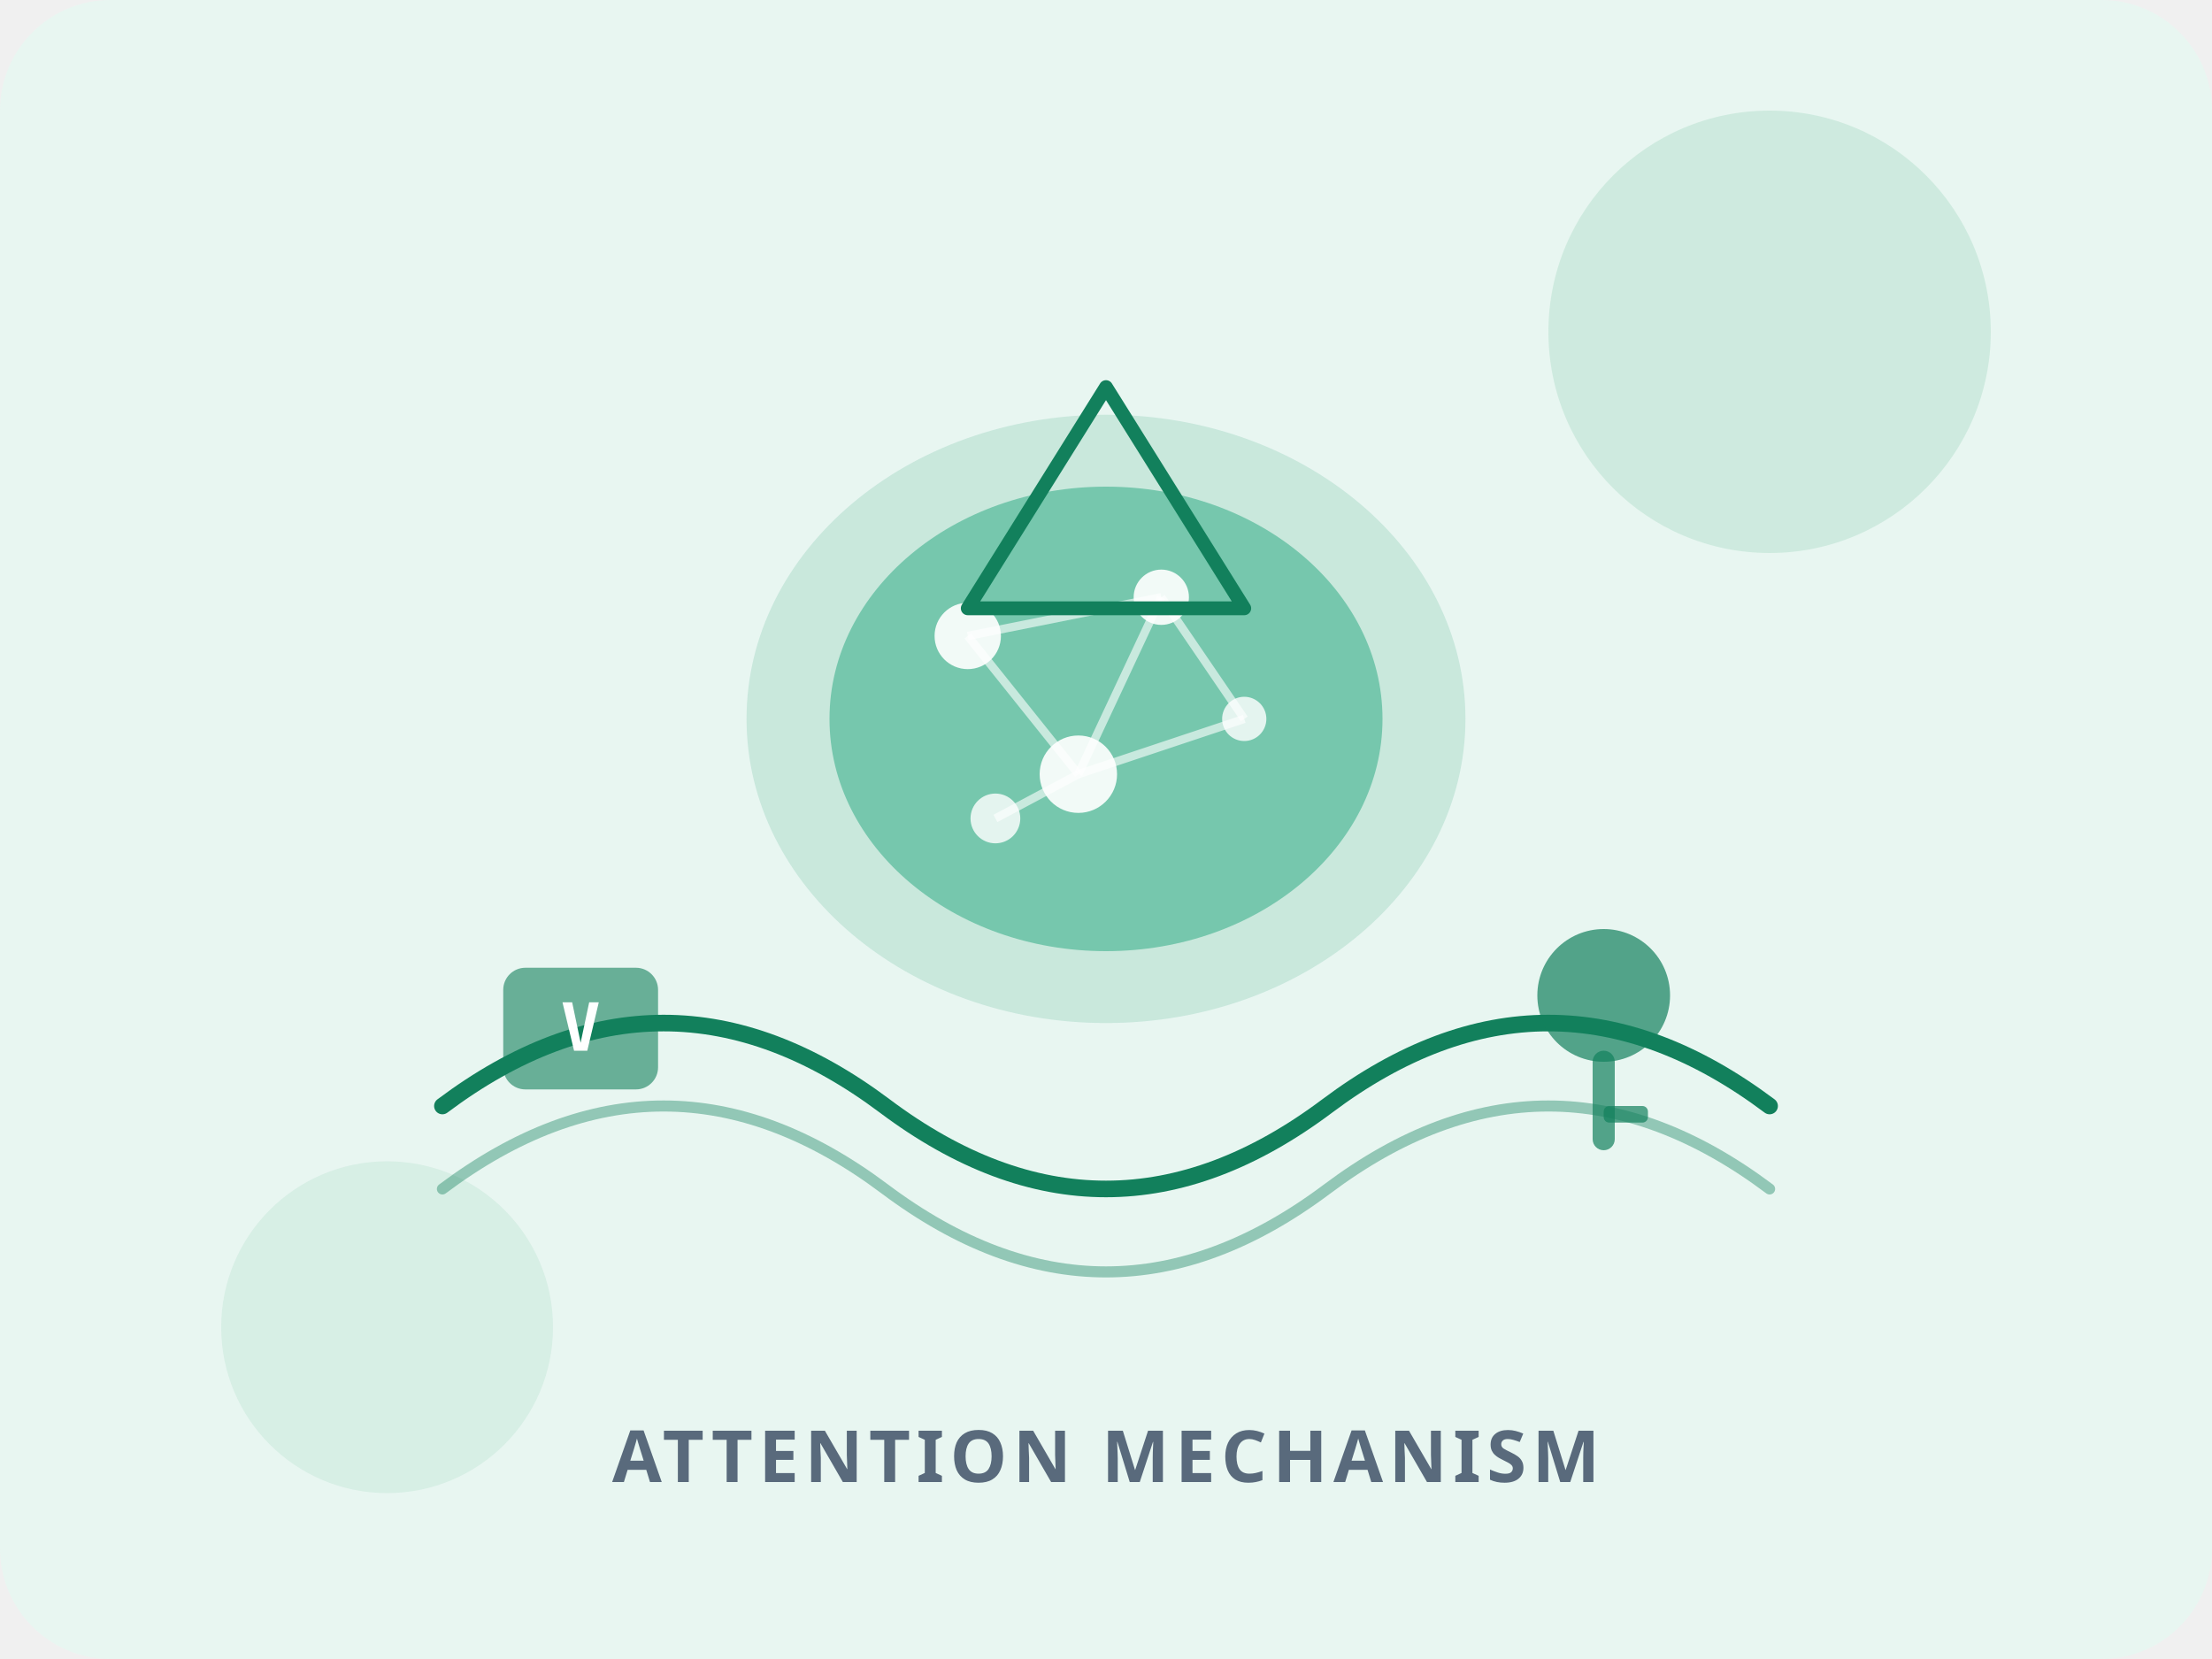
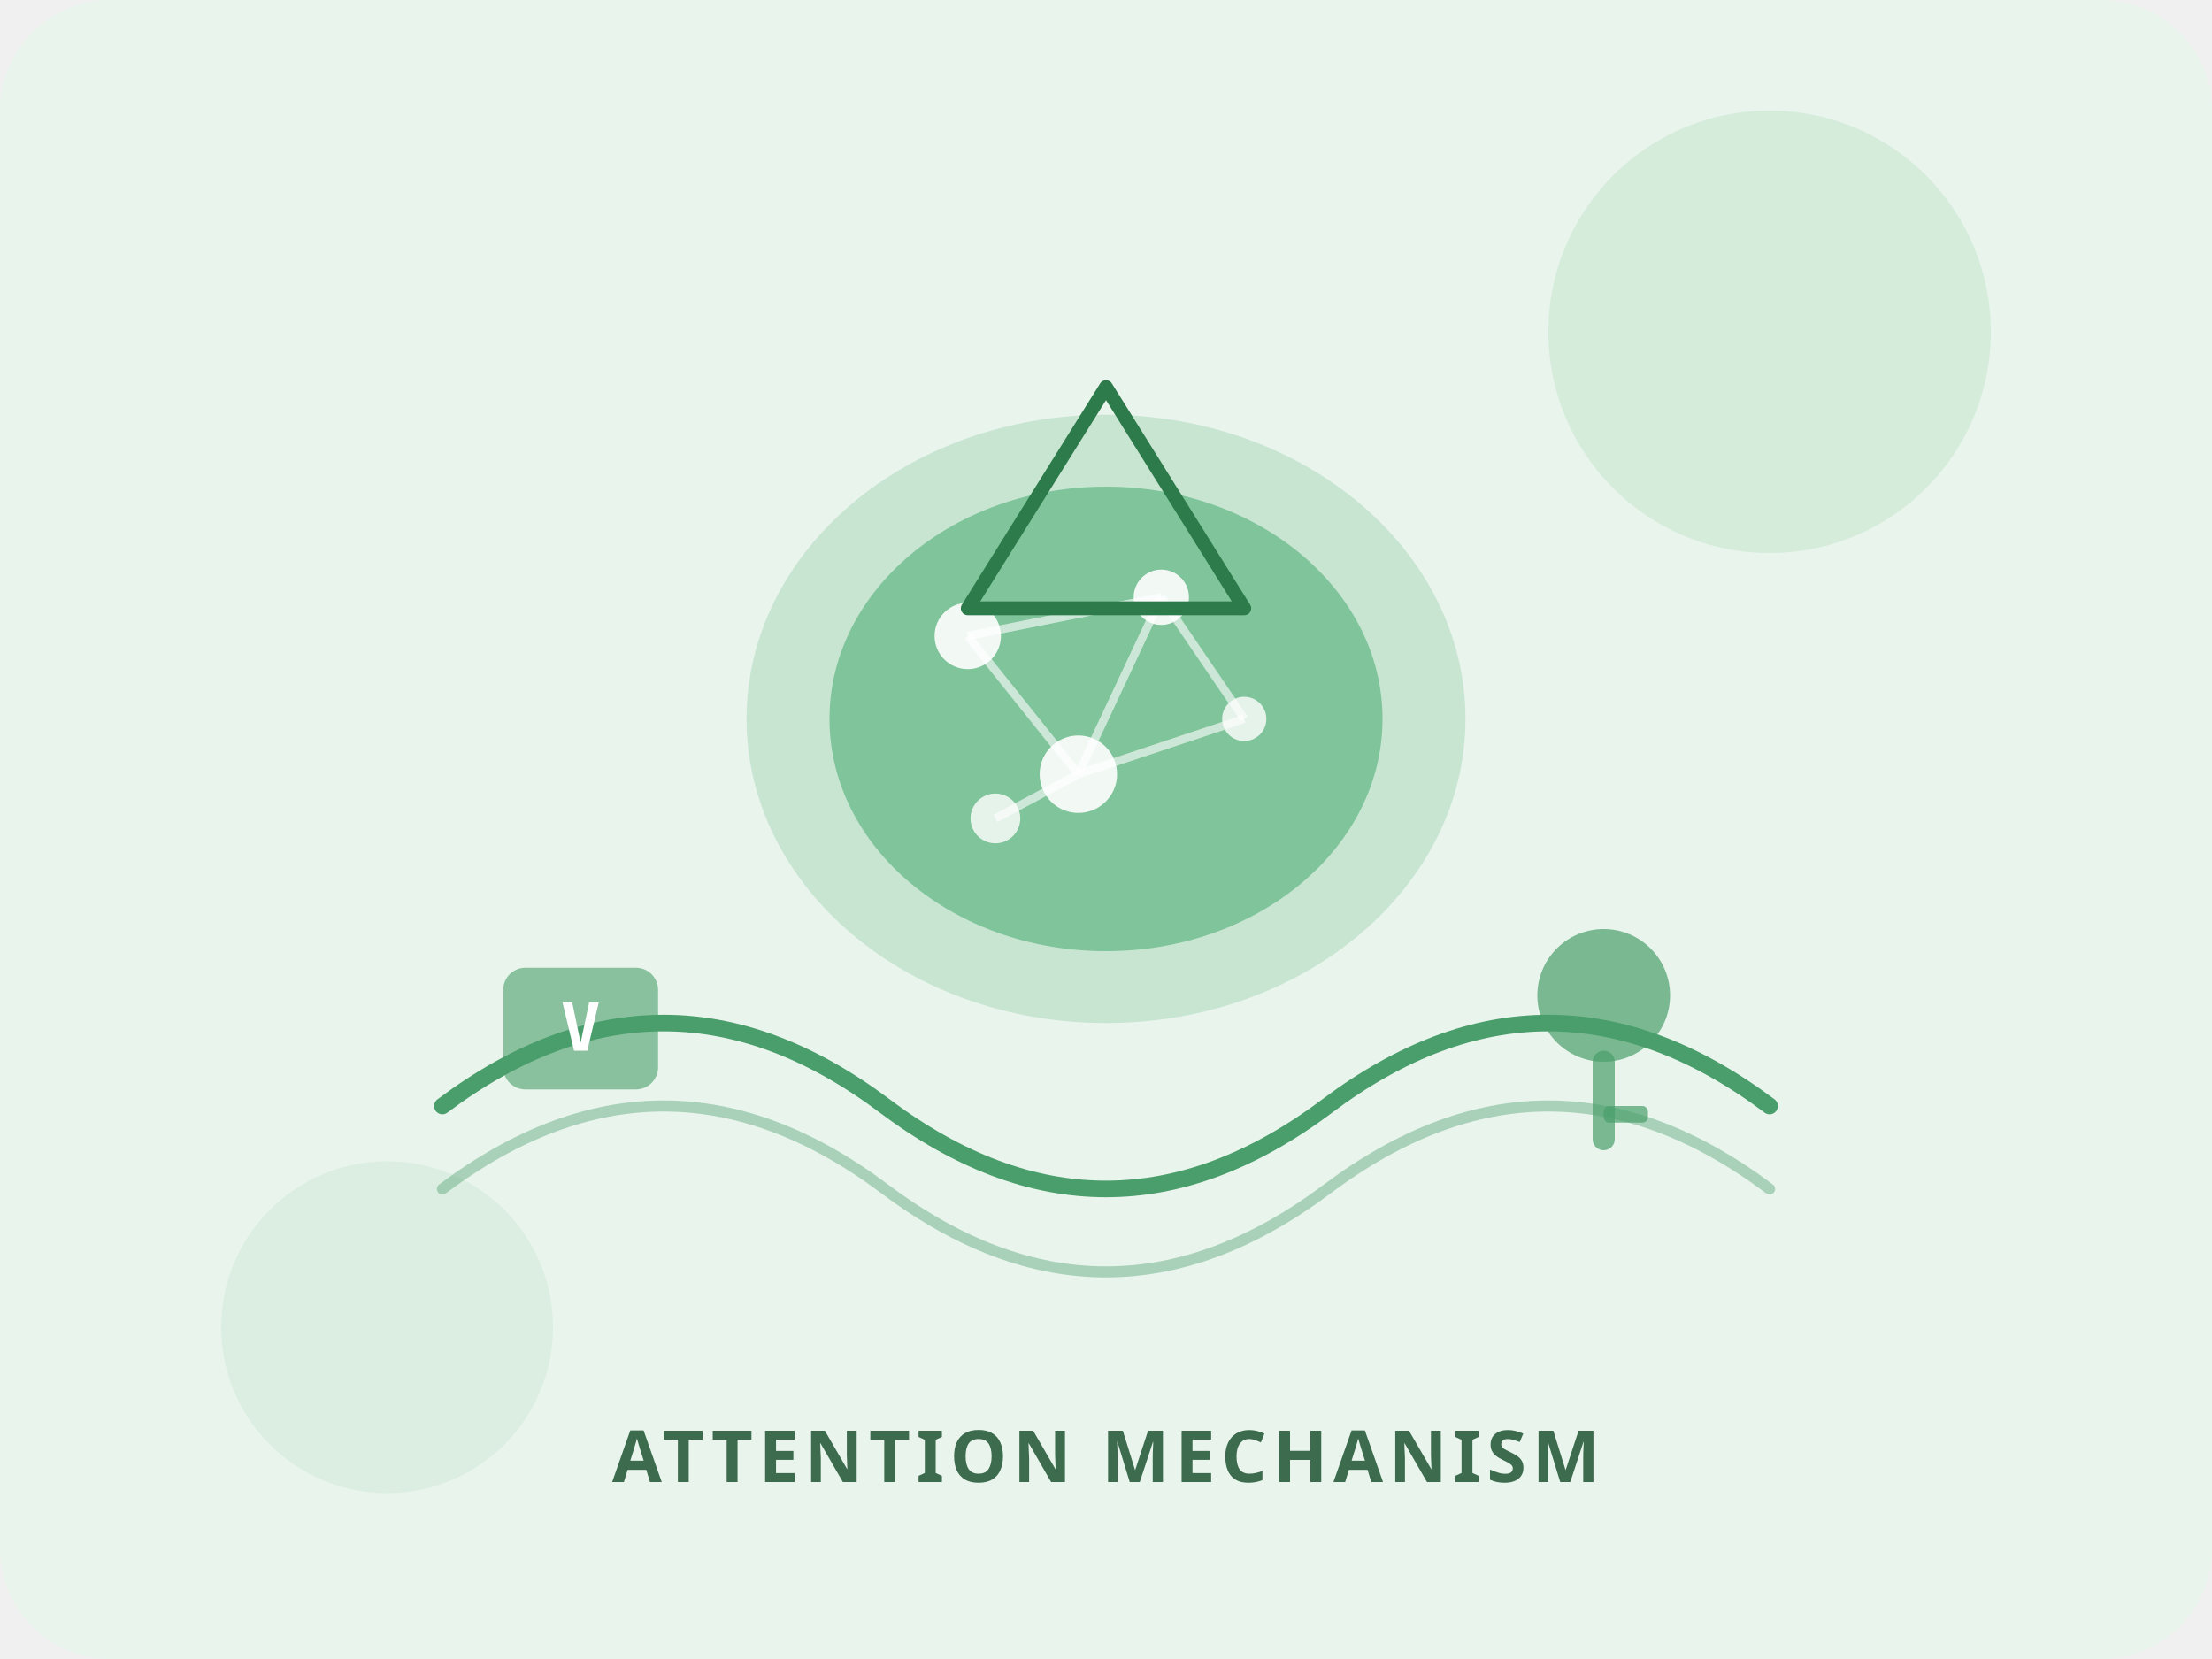
<svg xmlns="http://www.w3.org/2000/svg" viewBox="0 0 400 300" fill="none">
-   <rect width="400" height="300" rx="20" fill="#e8f6f1" />
-   <circle cx="320" cy="60" r="40" fill="#bde3d3" opacity="0.6" />
-   <circle cx="70" cy="240" r="30" fill="#bde3d3" opacity="0.4" />
-   <ellipse cx="200" cy="130" rx="65" ry="55" fill="#a9d9c8" opacity="0.5" />
-   <ellipse cx="200" cy="130" rx="50" ry="42" fill="#76c7ad" />
+   <rect width="400" height="300" rx="20" fill="#E8F4EC" />
+   <circle cx="320" cy="60" r="40" fill="#C8E6D0" opacity="0.6" />
+   <circle cx="70" cy="240" r="30" fill="#C8E6D0" opacity="0.4" />
+   <ellipse cx="200" cy="130" rx="65" ry="55" fill="#A7D5B8" opacity="0.5" />
+   <ellipse cx="200" cy="130" rx="50" ry="42" fill="#7FC49A" />
  <circle cx="175" cy="115" r="6" fill="#FFFFFF" opacity="0.9" />
  <circle cx="210" cy="108" r="5" fill="#FFFFFF" opacity="0.9" />
  <circle cx="195" cy="140" r="7" fill="#FFFFFF" opacity="0.9" />
  <circle cx="225" cy="130" r="4" fill="#FFFFFF" opacity="0.8" />
  <circle cx="180" cy="148" r="4.5" fill="#FFFFFF" opacity="0.8" />
  <line x1="175" y1="115" x2="210" y2="108" stroke="#FFFFFF" stroke-width="1.5" opacity="0.6" />
  <line x1="175" y1="115" x2="195" y2="140" stroke="#FFFFFF" stroke-width="1.5" opacity="0.6" />
  <line x1="210" y1="108" x2="225" y2="130" stroke="#FFFFFF" stroke-width="1.5" opacity="0.6" />
  <line x1="210" y1="108" x2="195" y2="140" stroke="#FFFFFF" stroke-width="1.5" opacity="0.6" />
  <line x1="195" y1="140" x2="225" y2="130" stroke="#FFFFFF" stroke-width="1.5" opacity="0.6" />
  <line x1="195" y1="140" x2="180" y2="148" stroke="#FFFFFF" stroke-width="1.5" opacity="0.6" />
-   <path d="M80 200 Q120 170, 160 200 Q200 230, 240 200 Q280 170, 320 200" stroke="#12805c" stroke-width="3" fill="none" stroke-linecap="round" />
-   <path d="M80 215 Q120 185, 160 215 Q200 245, 240 215 Q280 185, 320 215" stroke="#12805c" stroke-width="2" fill="none" stroke-linecap="round" opacity="0.4" />
-   <polygon points="200,70 175,110 225,110" fill="none" stroke="#12805c" stroke-width="2.5" stroke-linejoin="round" />
+   <path d="M80 200 Q120 170, 160 200 Q200 230, 240 200 Q280 170, 320 200" stroke="#4A9E6B" stroke-width="3" fill="none" stroke-linecap="round" />
+   <path d="M80 215 Q120 185, 160 215 Q200 245, 240 215 Q280 185, 320 215" stroke="#4A9E6B" stroke-width="2" fill="none" stroke-linecap="round" opacity="0.4" />
+   <polygon points="200,70 175,110 225,110" fill="none" stroke="#2D7A4A" stroke-width="2.5" stroke-linejoin="round" />
  <g transform="translate(290, 180)">
-     <circle cx="0" cy="0" r="12" fill="#12805c" opacity="0.7" />
-     <rect x="-2" y="10" width="4" height="18" rx="2" fill="#12805c" opacity="0.7" />
-     <rect x="0" y="20" width="8" height="3" rx="1" fill="#12805c" opacity="0.7" />
+     <circle cx="0" cy="0" r="12" fill="#4A9E6B" opacity="0.7" />
+     <rect x="-2" y="10" width="4" height="18" rx="2" fill="#4A9E6B" opacity="0.7" />
+     <rect x="0" y="20" width="8" height="3" rx="1" fill="#4A9E6B" opacity="0.7" />
  </g>
  <g transform="translate(105, 185)">
-     <rect x="-14" y="-10" width="28" height="22" rx="4" fill="#12805c" opacity="0.6" />
+     <rect x="-14" y="-10" width="28" height="22" rx="4" fill="#4A9E6B" opacity="0.6" />
    <text x="0" y="5" font-family="monospace" font-size="12" fill="white" text-anchor="middle" font-weight="bold">V</text>
  </g>
-   <text x="200" y="268" font-family="'DM Sans', sans-serif" font-size="13" fill="#596a7c" text-anchor="middle" font-weight="600" letter-spacing="0.08em">ATTENTION MECHANISM</text>
+   <text x="200" y="268" font-family="'DM Sans', sans-serif" font-size="13" fill="#3D6B4E" text-anchor="middle" font-weight="600" letter-spacing="0.08em">ATTENTION MECHANISM</text>
</svg>
